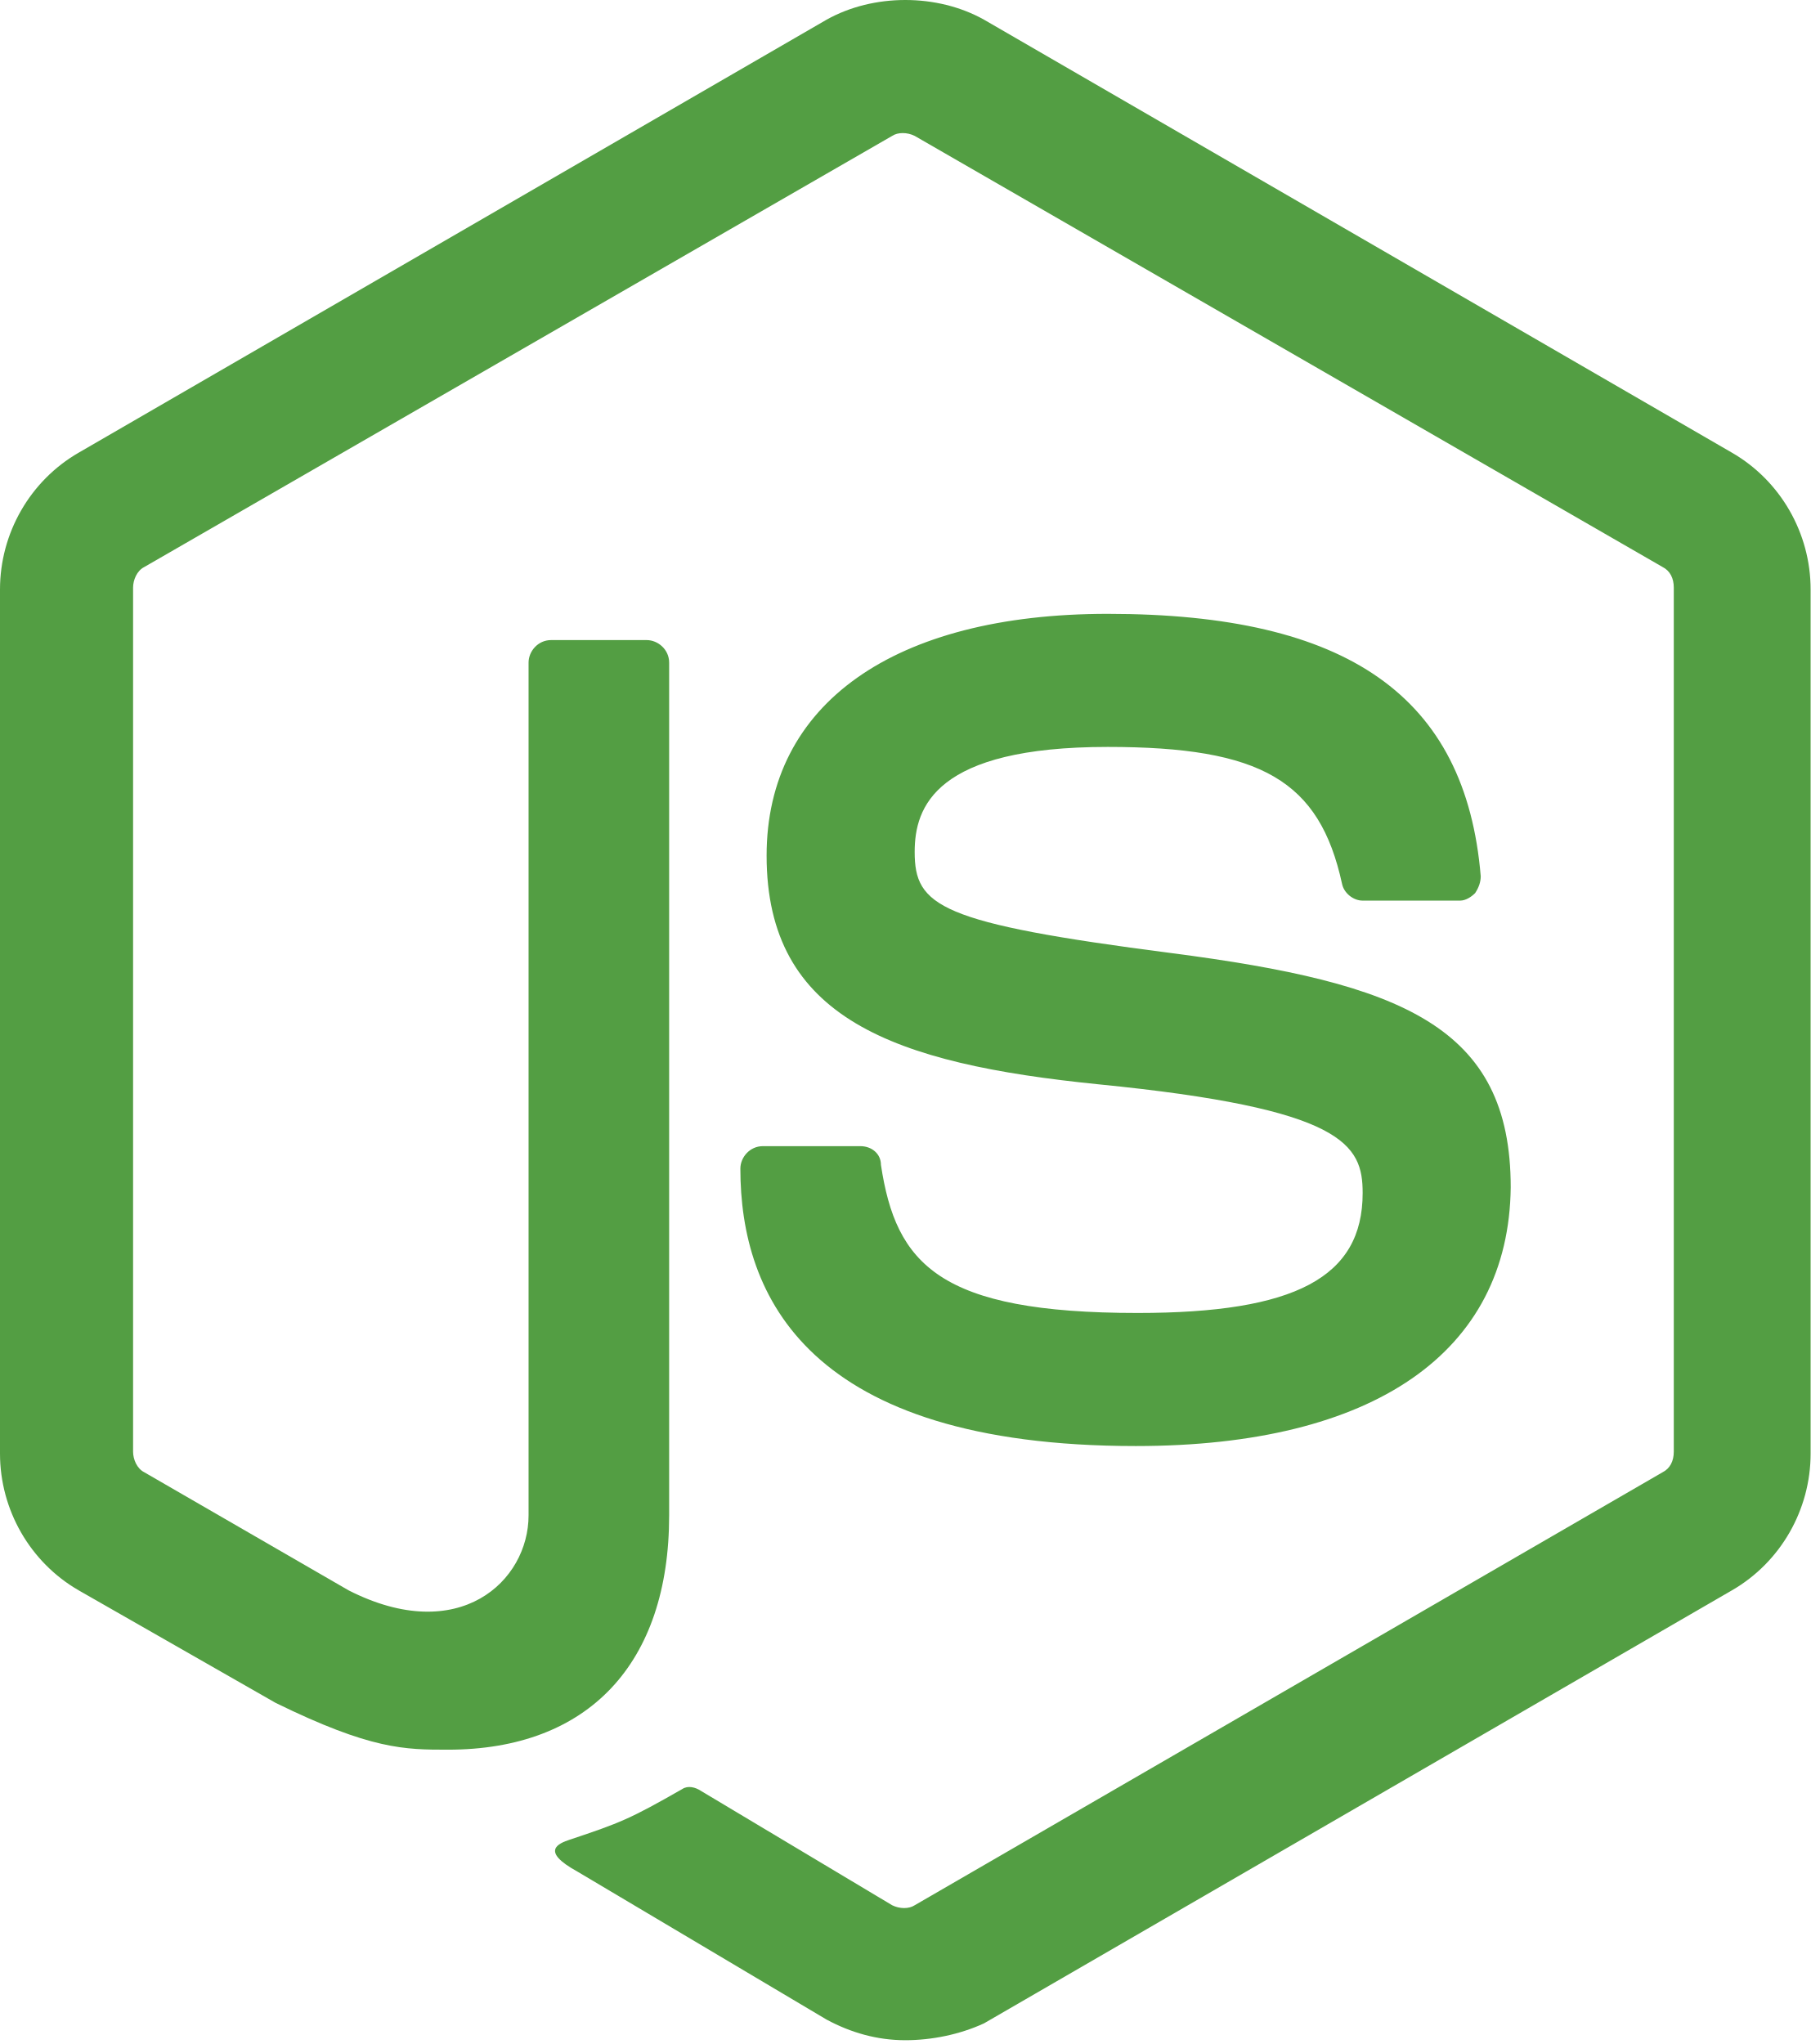
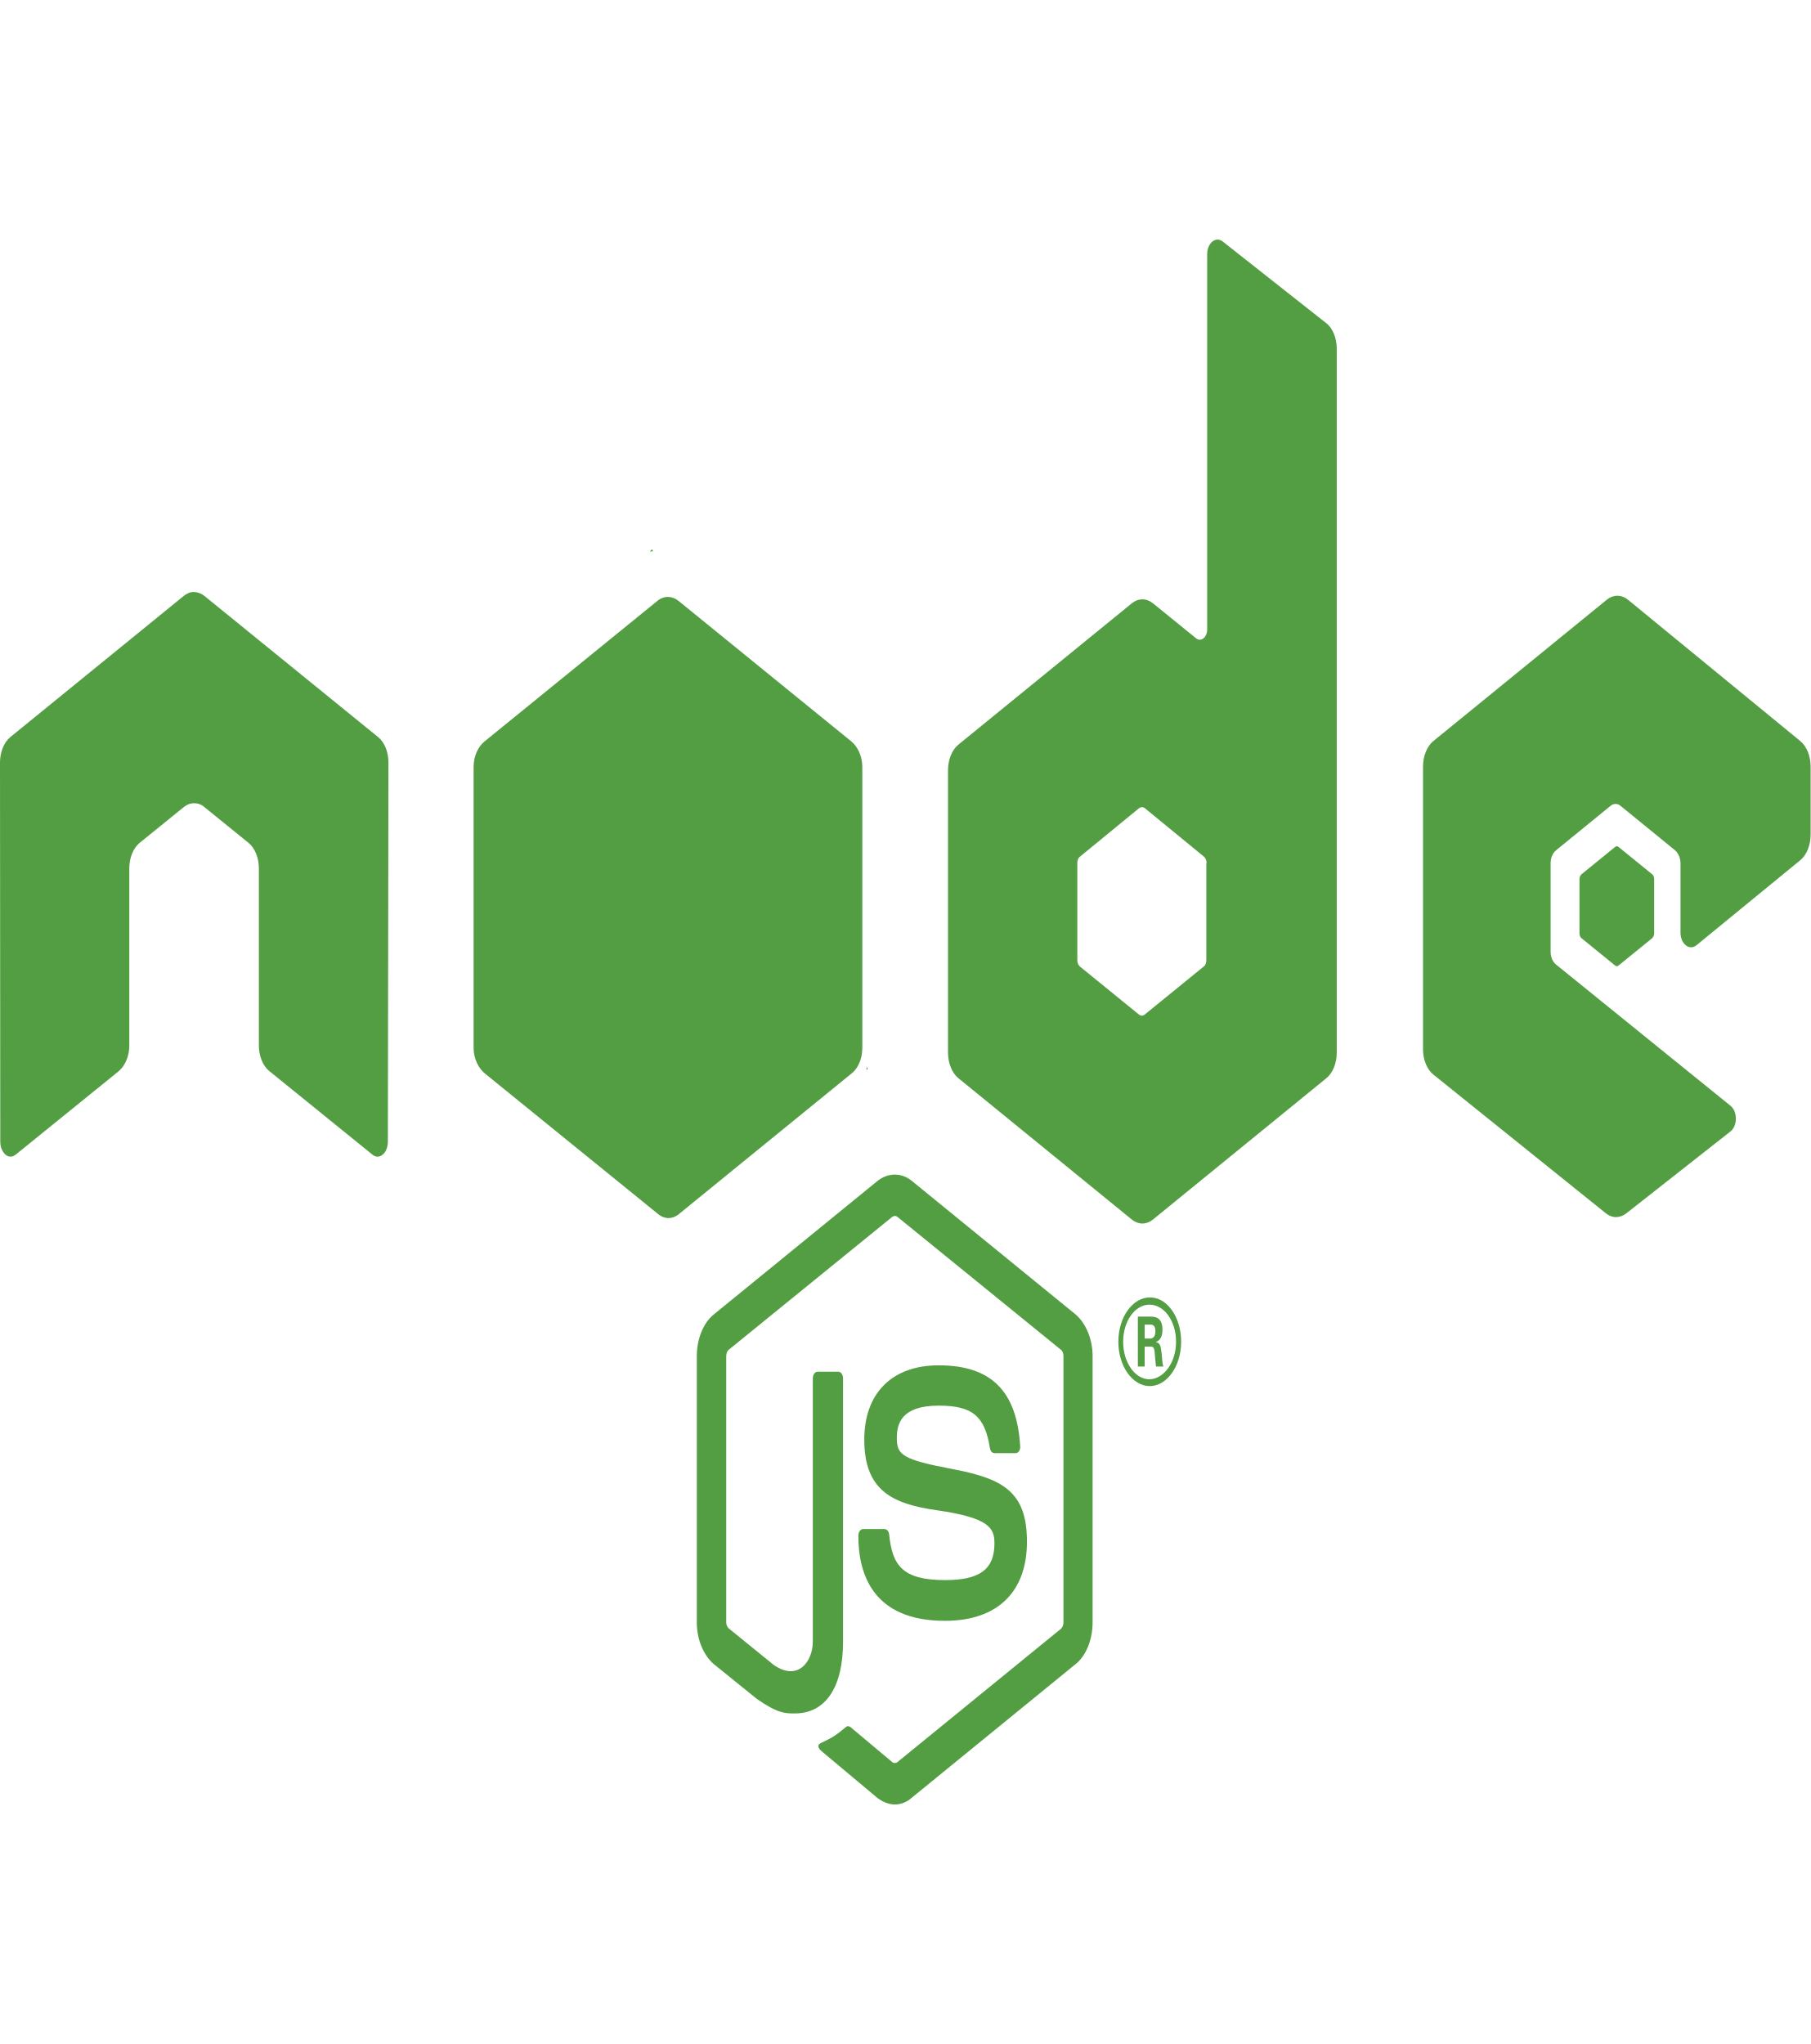
<svg xmlns="http://www.w3.org/2000/svg" width="256px" height="289px" viewBox="0 0 256 289" version="1.1" preserveAspectRatio="xMidYMid">
  <g>
-     <path d="M128,288.464 C124.025,288.464 120.315,287.404 116.87,285.549 L81.623,264.613 C76.323,261.698 78.973,260.638 80.563,260.108 C87.718,257.723 89.043,257.193 96.464,252.952 C97.259,252.422 98.319,252.687 99.114,253.217 L126.145,269.383 C127.205,269.913 128.53,269.913 129.325,269.383 L235.064,208.166 C236.124,207.636 236.654,206.576 236.654,205.251 L236.654,83.081 C236.654,81.756 236.124,80.696 235.064,80.166 L129.325,19.213 C128.265,18.683 126.94,18.683 126.145,19.213 L20.406,80.166 C19.346,80.696 18.816,82.021 18.816,83.081 L18.816,205.251 C18.816,206.311 19.346,207.636 20.406,208.166 L49.292,224.861 C64.928,232.812 74.733,223.536 74.733,214.261 L74.733,93.681 C74.733,92.091 76.058,90.501 77.913,90.501 L91.429,90.501 C93.019,90.501 94.609,91.826 94.609,93.681 L94.609,214.261 C94.609,235.197 83.213,247.387 63.337,247.387 C57.242,247.387 52.472,247.387 38.957,240.762 L11.13,224.861 C4.24,220.886 5.68434189e-14,213.466 5.68434189e-14,205.516 L5.68434189e-14,83.346 C5.68434189e-14,75.395 4.24,67.975 11.13,64 L116.87,2.783 C123.495,-0.928 132.505,-0.928 139.13,2.783 L244.87,64 C251.76,67.975 256,75.395 256,83.346 L256,205.516 C256,213.466 251.76,220.886 244.87,224.861 L139.13,286.079 C135.685,287.669 131.71,288.464 128,288.464 L128,288.464 Z M160.596,204.455 C114.219,204.455 104.679,183.255 104.679,165.234 C104.679,163.644 106.004,162.054 107.859,162.054 L121.64,162.054 C123.23,162.054 124.555,163.114 124.555,164.704 C126.675,178.749 132.77,185.64 160.861,185.64 C183.122,185.64 192.663,180.605 192.663,168.679 C192.663,161.789 190.012,156.754 155.296,153.308 C126.41,150.393 108.389,144.033 108.389,120.977 C108.389,99.511 126.41,86.791 156.621,86.791 C190.542,86.791 207.238,98.451 209.358,123.892 C209.358,124.687 209.093,125.482 208.563,126.277 C208.033,126.807 207.238,127.337 206.443,127.337 L192.663,127.337 C191.337,127.337 190.012,126.277 189.747,124.952 C186.567,110.377 178.352,105.607 156.621,105.607 C132.24,105.607 129.325,114.087 129.325,120.447 C129.325,128.133 132.77,130.518 165.631,134.758 C198.228,138.998 213.598,145.093 213.598,167.884 C213.333,191.205 194.253,204.455 160.596,204.455 L160.596,204.455 Z" fill="#539E43" />
+     <path d="M 126.52 255.133 C 125.68 255.133 124.84 254.793 124.078 254.23 L 116.398 247.797 C 115.238 246.891 115.801 246.555 116.199 246.383 C 117.719 245.648 118.039 245.48 119.68 244.125 C 119.84 244.012 120.078 244.07 120.238 244.184 L 126.16 249.148 C 126.359 249.32 126.68 249.32 126.879 249.148 L 150 230.297 C 150.199 230.129 150.359 229.789 150.359 229.395 L 150.359 191.746 C 150.359 191.352 150.238 191.012 150 190.84 L 126.879 172.047 C 126.68 171.875 126.398 171.875 126.16 172.047 L 103.039 190.84 C 102.801 191.012 102.68 191.406 102.68 191.746 L 102.68 229.395 C 102.68 229.734 102.84 230.07 103.039 230.242 L 109.359 235.375 C 112.801 237.805 114.922 234.926 114.922 232.102 L 114.922 194.906 C 114.922 194.398 115.199 193.945 115.602 193.945 L 118.52 193.945 C 118.879 193.945 119.199 194.34 119.199 194.906 L 119.199 232.102 C 119.199 238.594 116.719 242.262 112.359 242.262 C 111.039 242.262 109.961 242.262 107.039 240.23 L 100.961 235.32 C 99.48 234.078 98.52 231.82 98.52 229.395 L 98.52 191.746 C 98.52 189.316 99.441 187.004 100.961 185.816 L 124.078 166.965 C 125.559 165.781 127.48 165.781 128.922 166.965 L 152.039 185.816 C 153.52 187.059 154.48 189.316 154.48 191.746 L 154.48 229.395 C 154.48 231.82 153.559 234.137 152.039 235.32 L 128.922 254.172 C 128.238 254.793 127.398 255.133 126.52 255.133 Z M 145.199 217.992 C 145.199 210.938 141.84 209.074 134.719 207.719 C 127.52 206.363 126.801 205.688 126.801 203.316 C 126.801 201.34 127.398 198.742 132.719 198.742 C 137.48 198.742 139.238 200.211 139.961 204.727 C 140.039 205.18 140.281 205.461 140.602 205.461 L 143.602 205.461 C 143.801 205.461 143.961 205.348 144.078 205.18 C 144.199 204.953 144.281 204.727 144.238 204.445 C 143.762 196.656 140.121 193.043 132.719 193.043 C 126.121 193.043 122.199 196.992 122.199 203.543 C 122.199 210.711 126.121 212.629 132.441 213.531 C 140 214.605 140.602 216.129 140.602 218.219 C 140.602 221.887 138.52 223.41 133.641 223.41 C 127.52 223.41 126.16 221.266 125.719 216.977 C 125.68 216.523 125.398 216.188 125.039 216.188 L 122.039 216.188 C 121.68 216.188 121.359 216.582 121.359 217.145 C 121.359 222.621 123.48 229.168 133.602 229.168 C 141 229.168 145.199 225.105 145.199 217.992 Z M 167 189.711 C 167 193.156 165 195.977 162.559 195.977 C 160.121 195.977 158.121 193.156 158.121 189.711 C 158.121 186.156 160.199 183.445 162.559 183.445 C 164.961 183.391 167 186.156 167 189.711 Z M 166.281 189.711 C 166.281 186.777 164.602 184.465 162.52 184.465 C 160.48 184.465 158.801 186.777 158.801 189.711 C 158.801 192.648 160.48 195.02 162.52 195.02 C 164.602 194.961 166.281 192.59 166.281 189.711 Z M 164.48 193.211 L 163.441 193.211 C 163.398 192.875 163.238 191.066 163.238 191.012 C 163.16 190.617 163.078 190.391 162.719 190.391 L 161.84 190.391 L 161.84 193.211 L 160.879 193.211 L 160.879 186.156 L 162.602 186.156 C 163.199 186.156 164.359 186.156 164.359 188.02 C 164.359 189.316 163.762 189.602 163.398 189.77 C 164.078 189.824 164.121 190.445 164.238 191.352 C 164.281 191.914 164.359 192.875 164.48 193.211 Z M 163.359 188.246 C 163.359 187.285 162.879 187.285 162.641 187.285 L 161.84 187.285 L 161.84 189.262 L 162.602 189.262 C 163.238 189.262 163.359 188.641 163.359 188.246 Z M 54.922 107.812 C 54.922 106.285 54.359 104.934 53.441 104.199 L 28.922 84.273 C 28.52 83.934 28.039 83.766 27.559 83.707 L 27.32 83.707 C 26.84 83.707 26.398 83.934 25.961 84.273 L 1.48 104.199 C 0.559 104.934 0 106.344 0 107.812 L 0.039 161.434 C 0.039 162.168 0.32 162.844 0.762 163.238 C 1.199 163.637 1.762 163.637 2.238 163.238 L 16.801 151.441 C 17.719 150.652 18.281 149.297 18.281 147.832 L 18.281 122.77 C 18.281 121.301 18.84 119.891 19.762 119.156 L 25.961 114.133 C 26.441 113.738 26.922 113.566 27.441 113.566 C 27.961 113.566 28.48 113.738 28.922 114.133 L 35.121 119.156 C 36.039 119.891 36.602 121.301 36.602 122.77 L 36.602 147.832 C 36.602 149.297 37.16 150.711 38.078 151.441 L 52.641 163.238 C 53.078 163.637 53.68 163.637 54.121 163.238 C 54.559 162.902 54.84 162.168 54.84 161.434 Z M 189 49.277 L 189 148.848 C 189 150.312 188.441 151.727 187.52 152.457 L 163 172.441 C 162.078 173.176 160.961 173.176 160.039 172.441 L 135.52 152.457 C 134.602 151.727 134.039 150.312 134.039 148.848 L 134.039 108.883 C 134.039 107.414 134.602 106.004 135.52 105.27 L 160.039 85.289 C 160.961 84.555 162.078 84.555 163 85.289 L 169.121 90.258 C 169.801 90.82 170.68 90.086 170.68 89.016 L 170.68 35.957 C 170.68 34.375 171.879 33.359 172.879 34.148 L 187.48 45.664 C 188.398 46.34 189 47.754 189 49.277 Z M 170.602 122.035 C 170.602 121.641 170.441 121.301 170.238 121.133 L 161.84 114.246 C 161.602 114.074 161.32 114.074 161.078 114.246 L 152.68 121.133 C 152.441 121.301 152.32 121.641 152.32 122.035 L 152.32 135.75 C 152.32 136.145 152.48 136.484 152.68 136.652 L 161.078 143.484 C 161.32 143.652 161.602 143.652 161.801 143.484 L 170.199 136.652 C 170.441 136.484 170.559 136.145 170.559 135.75 L 170.559 122.035 Z M 254.52 121.641 C 255.441 120.906 256 119.496 256 118.027 L 256 108.375 C 256 106.906 255.441 105.496 254.52 104.762 L 230.16 84.781 C 229.238 84.047 228.121 84.047 227.199 84.781 L 202.68 104.762 C 201.762 105.496 201.199 106.906 201.199 108.375 L 201.199 148.34 C 201.199 149.863 201.762 151.219 202.68 151.949 L 227.039 171.539 C 227.922 172.27 229.039 172.27 229.961 171.539 L 244.68 159.965 C 245.68 159.176 245.68 157.145 244.68 156.352 L 220 136.371 C 219.52 135.977 219.238 135.301 219.238 134.566 L 219.238 122.035 C 219.238 121.301 219.52 120.625 220 120.23 L 227.68 113.965 C 228.121 113.566 228.719 113.566 229.16 113.965 L 236.84 120.23 C 237.281 120.625 237.602 121.301 237.602 122.035 L 237.602 131.855 C 237.602 133.438 238.84 134.453 239.84 133.664 Z M 223.602 123.617 C 223.441 123.785 223.32 124.012 223.32 124.293 L 223.32 131.969 C 223.32 132.25 223.441 132.535 223.602 132.645 L 228.32 136.484 C 228.48 136.652 228.719 136.652 228.879 136.484 L 233.602 132.648 C 233.762 132.477 233.879 132.25 233.879 131.969 L 233.879 124.293 C 233.879 124.012 233.762 123.727 233.602 123.617 L 228.879 119.777 C 228.719 119.609 228.48 119.609 228.32 119.777 Z M 121.922 148.168 L 121.922 108.43 C 121.922 106.965 121.281 105.555 120.359 104.82 L 95.922 84.949 C 95.078 84.273 93.922 84.16 92.961 84.949 L 68.52 104.82 C 67.602 105.555 66.961 106.906 66.961 108.43 L 66.961 148.168 C 66.961 149.75 67.719 151.105 68.559 151.781 L 93.039 171.648 C 94 172.441 95.121 172.383 96 171.648 L 120.398 151.781 C 121.121 151.219 121.641 150.258 121.84 149.129 C 121.879 148.848 121.922 148.508 121.922 148.168 Z M 92.199 77.668 L 91.879 77.949 L 92.32 77.949 Z M 122.68 151.16 L 122.52 150.766 L 122.52 151.273 Z M 122.68 151.16 " fill="#539E43" />
  </g>
</svg>
